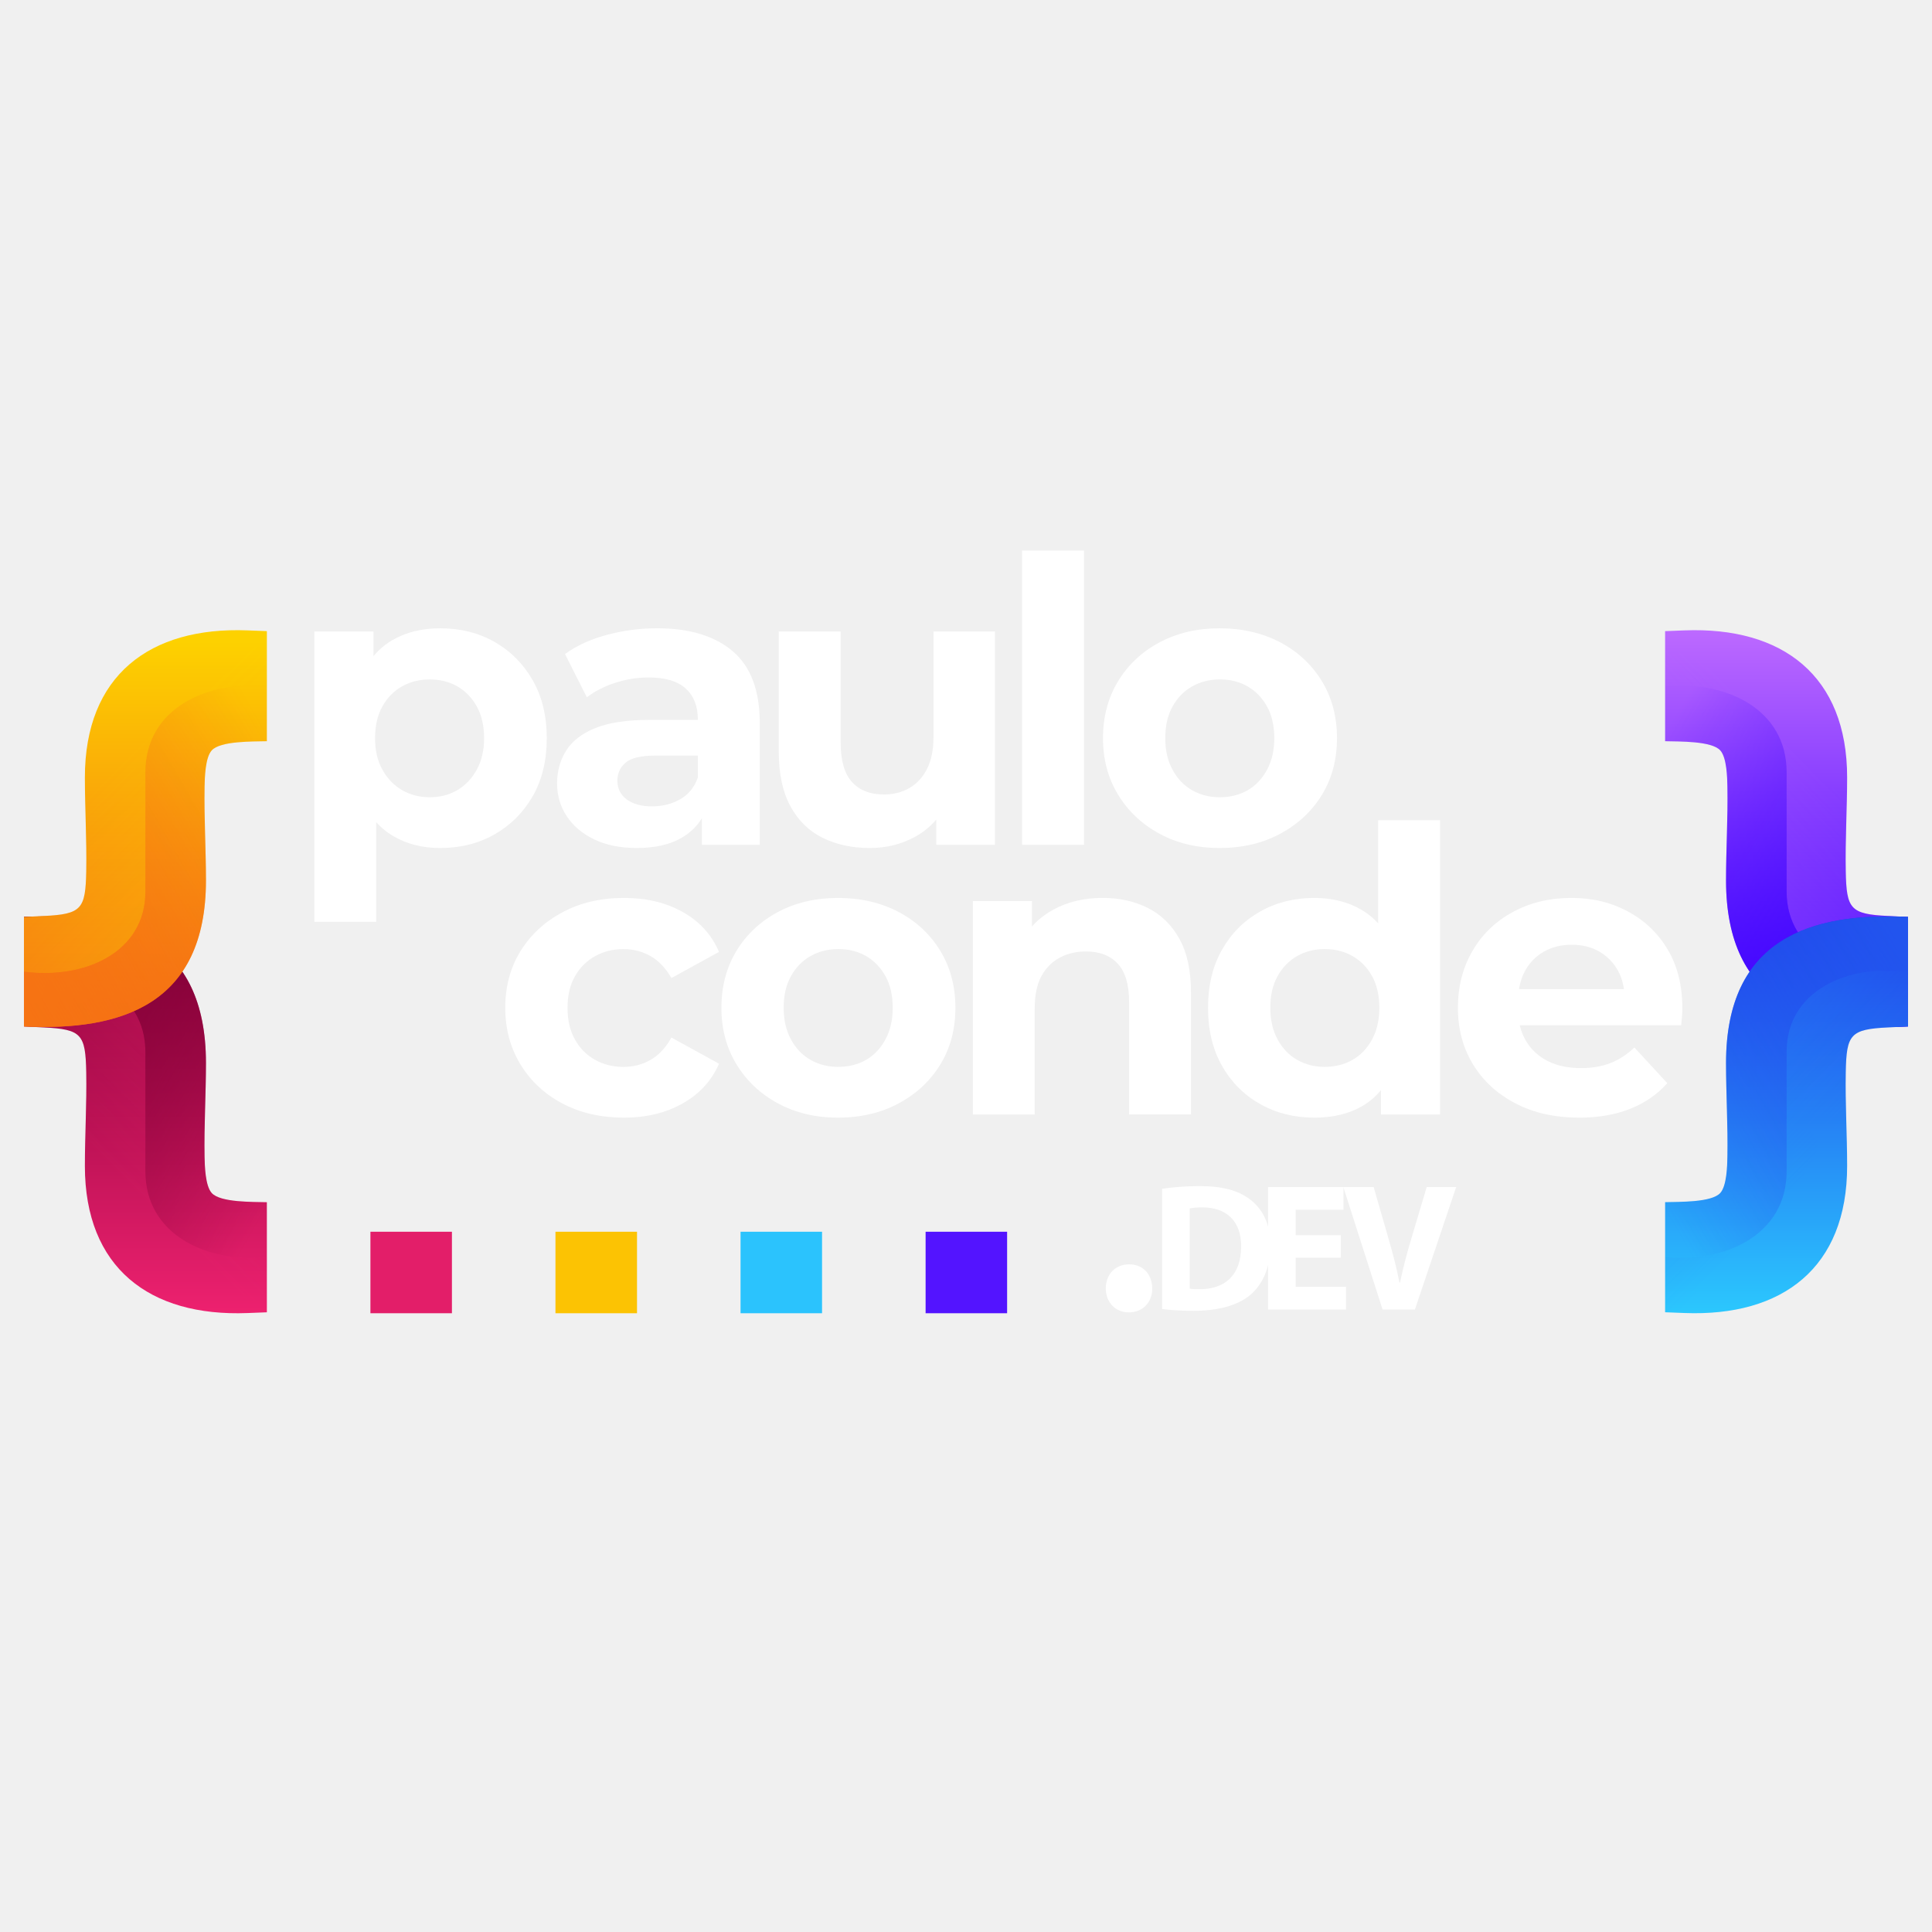
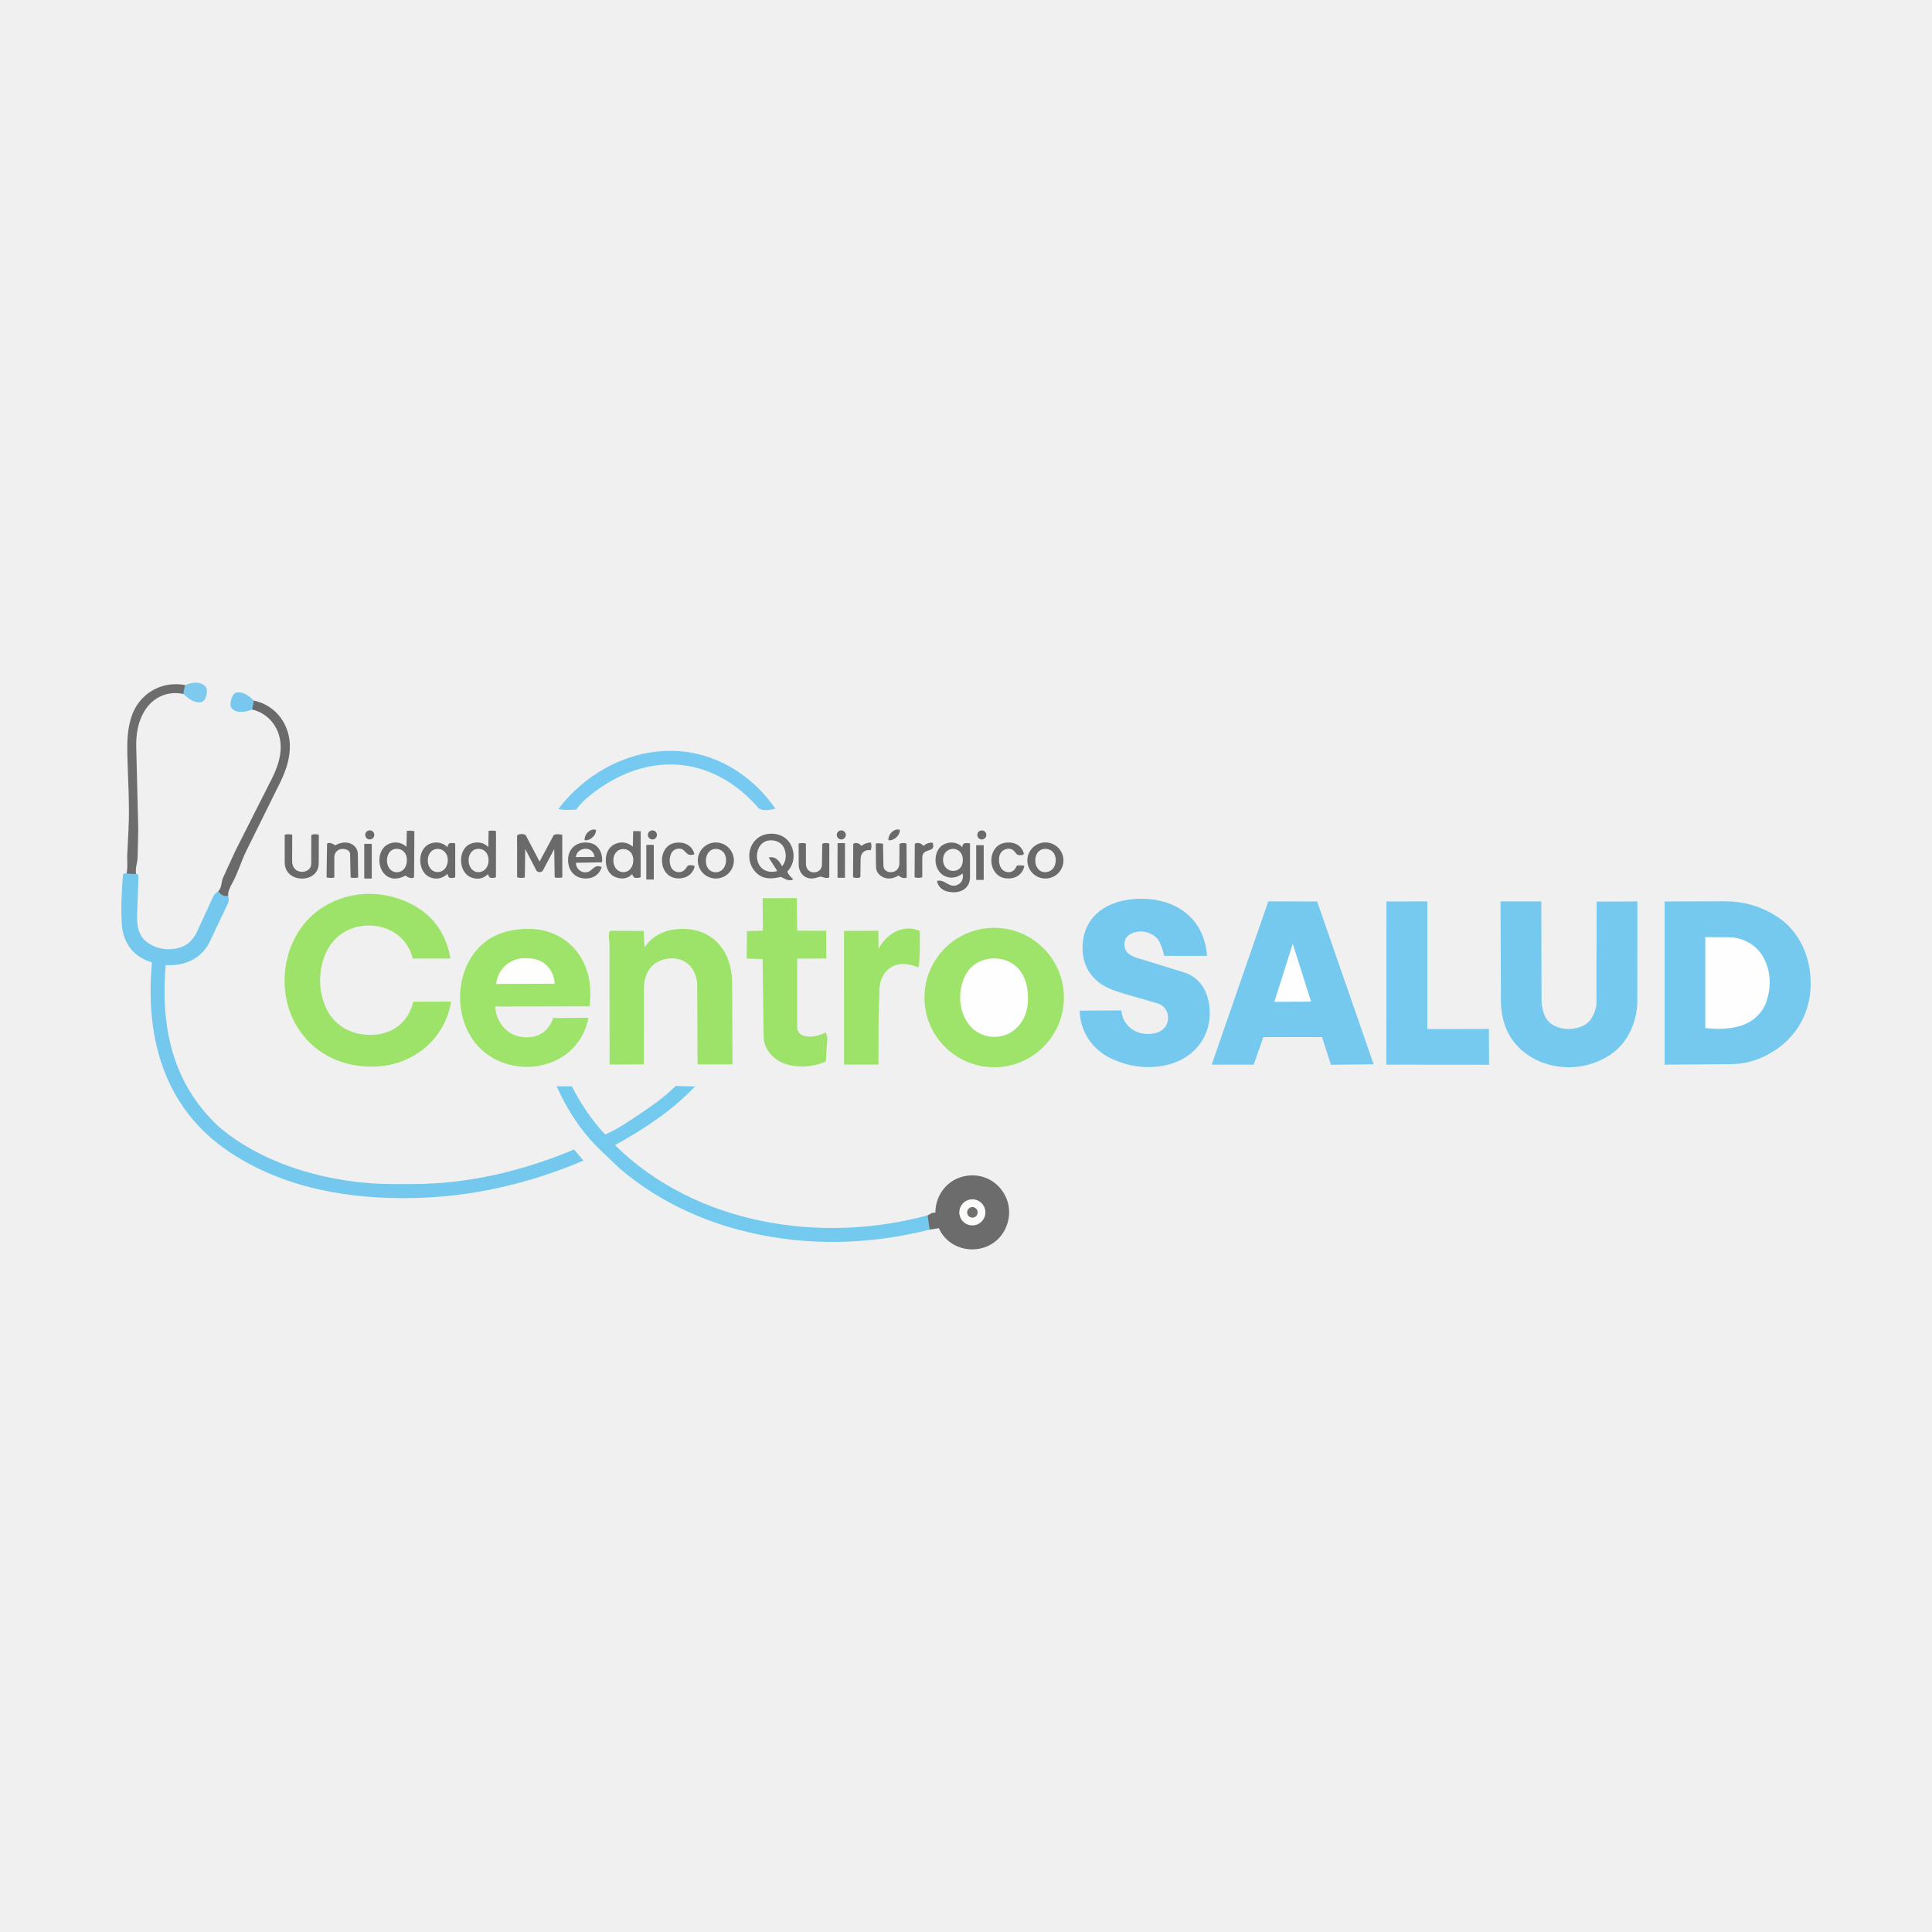
- <svg xmlns="http://www.w3.org/2000/svg" xmlns:xlink="http://www.w3.org/1999/xlink" id="Layer_1" data-name="Layer 1" viewBox="0 0 1080 1080">
+ <svg xmlns="http://www.w3.org/2000/svg" id="Layer_1" data-name="Layer 1" viewBox="0 0 1080 1080">
  <defs>
    <style>
      .cls-1 {
-         mask: url(#mask);
+         fill: #9ee36a;
      }

      .cls-2 {
-         fill: #f67313;
+         fill: #74c8ee;
      }

-       .cls-2, .cls-3, .cls-4, .cls-5, .cls-6, .cls-7, .cls-8, .cls-9 {
-         fill-rule: evenodd;
+       .cls-3 {
+         fill: #fefefd;
+       }
+ 
+       .cls-4 {
+         fill: #fdfefd;
+       }
+ 
+       .cls-5 {
+         fill: #fbfbfa;
+       }
+ 
+       .cls-6 {
+         fill: #76c9ef;
+       }
+ 
+       .cls-7 {
+         fill: #77c7ef;
+       }
+ 
+       .cls-8 {
+         fill: #74c9ef;
+       }
+ 
+       .cls-9 {
+         fill: #6d6c6d;
      }

      .cls-10 {
-         fill: #2bc3fd;
+         fill: #fefefe;
      }

      .cls-11 {
-         fill: url(#linear-gradient-8);
+         fill: #76c9ee;
      }

      .cls-12 {
-         fill: url(#linear-gradient-7);
+         fill: #9de36a;
      }

      .cls-13 {
-         fill: url(#linear-gradient-5);
+         fill: #6a6a6b;
      }

      .cls-14 {
-         fill: url(#linear-gradient-6);
+         fill: #6c6d6c;
      }

      .cls-15 {
-         fill: url(#linear-gradient-9);
+         fill: #7dcaee;
      }

      .cls-16 {
-         fill: url(#linear-gradient-4);
+         fill: #76c9f0;
      }

      .cls-17 {
-         fill: url(#linear-gradient-3);
-       }
- 
-       .cls-18 {
-         fill: url(#linear-gradient-2);
-       }
- 
-       .cls-19 {
-         fill: url(#linear-gradient);
-       }
- 
-       .cls-20 {
-         mask: url(#mask-2);
-       }
- 
-       .cls-21 {
-         mask: url(#mask-3);
-       }
- 
-       .cls-22 {
-         mask: url(#mask-4);
-       }
- 
-       .cls-23 {
-         mask: url(#mask-5);
-       }
- 
-       .cls-24 {
-         mask: url(#mask-7);
-       }
- 
-       .cls-25 {
-         mask: url(#mask-6);
-       }
- 
-       .cls-26 {
-         mask: url(#mask-1);
-       }
- 
-       .cls-3 {
-         fill: #830037;
-       }
- 
-       .cls-4 {
-         fill: #2684f5;
-       }
- 
-       .cls-27 {
-         clip-path: url(#clippath-1);
-       }
- 
-       .cls-28 {
-         clip-path: url(#clippath-3);
-       }
- 
-       .cls-29 {
-         clip-path: url(#clippath-2);
-       }
- 
-       .cls-30 {
-         fill: #fcc303;
-       }
- 
-       .cls-31 {
-         fill: #fff;
-       }
- 
-       .cls-32 {
-         clip-rule: evenodd;
-         fill: none;
-       }
- 
-       .cls-33 {
-         fill: url(#linear-gradient-10);
-       }
- 
-       .cls-34 {
-         fill: url(#linear-gradient-11);
-       }
- 
-       .cls-35 {
-         fill: url(#linear-gradient-12);
-       }
- 
-       .cls-5 {
-         fill: #eb206e;
-       }
- 
-       .cls-36 {
-         fill: #e31e69;
-       }
- 
-       .cls-6 {
-         fill: #25e;
-       }
- 
-       .cls-7 {
-         fill: #4004ff;
-       }
- 
-       .cls-8 {
-         fill: #b866ff;
-       }
- 
-       .cls-37 {
-         fill: #5314ff;
-       }
- 
-       .cls-38 {
-         clip-path: url(#clippath);
-       }
- 
-       .cls-9 {
-         fill: #fdd000;
+         fill: #6e6f6e;
      }
    </style>
-     <clipPath id="clippath">
-       <path class="cls-32" d="M13.39,512.58v61.22l11.08.54c21.22,1.01,23.33,3.87,23.74,25.06.31,17.34-.76,34.99-.76,52.42,0,56.82,36.12,84.32,90.96,82.18l10.77-.42v-61.54c-7.82-.23-26.04.25-30.86-5.17-3.61-4.06-3.85-15.16-3.97-20.22-.31-17.33.78-34.99.78-52.42,0-69.46-47.42-84.28-101.74-81.65" />
-     </clipPath>
-     <linearGradient id="linear-gradient" x1="-1259.2" y1="586.36" x2="-1259.2" y2="366.56" gradientTransform="translate(-1177.91 1100.66) rotate(-180)" gradientUnits="userSpaceOnUse">
-       <stop offset="0" stop-color="#820036" />
-       <stop offset="1" stop-color="#ed216f" />
-     </linearGradient>
-     <linearGradient id="linear-gradient-2" x1="-1517.02" y1="1001.93" x2="-1337.27" y2="822.18" gradientTransform="translate(-1273.92 1478.39) rotate(-180)" gradientUnits="userSpaceOnUse">
-       <stop offset="0" stop-color="#fff" />
-       <stop offset="1" stop-color="#000" />
-     </linearGradient>
-     <mask id="mask" x="13.39" y="542.42" width="135.79" height="191.69" maskUnits="userSpaceOnUse">
-       <rect class="cls-18" x="13.39" y="542.42" width="135.79" height="191.69" />
-     </mask>
-     <linearGradient id="linear-gradient-3" x1="-1264.51" y1="920.9" x2="-1435.99" y2="821.96" gradientTransform="translate(-1273.92 1476.31) rotate(-180)" xlink:href="#linear-gradient-2" />
-     <mask id="mask-1" x="13.39" y="512.29" width="135.79" height="190.9" maskUnits="userSpaceOnUse">
-       <rect class="cls-17" x="13.39" y="512.29" width="135.79" height="190.9" />
-     </mask>
-     <clipPath id="clippath-1">
-       <path class="cls-32" d="M13.39,573.8v-61.22l11.08-.54c21.22-1.01,23.33-3.88,23.74-25.05.31-17.34-.76-35-.76-52.42,0-56.83,36.12-84.33,90.96-82.18l10.77.42v61.53c-7.82.23-26.04-.25-30.86,5.17-3.61,4.05-3.85,15.16-3.97,20.2-.31,17.34.78,35,.78,52.42,0,69.47-47.42,84.29-101.74,81.65" />
-     </clipPath>
-     <linearGradient id="linear-gradient-4" x1="-1259.2" y1="526.59" x2="-1259.2" y2="742.19" gradientTransform="translate(-1177.91 1100.66) rotate(-180)" gradientUnits="userSpaceOnUse">
-       <stop offset="0" stop-color="#f56b15" />
-       <stop offset="1" stop-color="#fdd100" />
-     </linearGradient>
-     <linearGradient id="linear-gradient-5" x1="-1517.05" y1="855.46" x2="-1337.3" y2="1035.06" gradientTransform="translate(-1273.92 1465.28) rotate(-180)" xlink:href="#linear-gradient-2" />
-     <mask id="mask-2" x="13.39" y="352.27" width="135.79" height="191.68" maskUnits="userSpaceOnUse">
-       <rect class="cls-13" x="13.39" y="352.27" width="135.79" height="191.68" />
-     </mask>
-     <linearGradient id="linear-gradient-6" x1="-1264.5" y1="936.44" x2="-1435.99" y2="1035.39" gradientTransform="translate(-1273.92 1467.41) rotate(-180)" xlink:href="#linear-gradient-2" />
-     <mask id="mask-3" x="13.39" y="383.18" width="135.79" height="190.91" maskUnits="userSpaceOnUse">
-       <rect class="cls-14" x="13.39" y="383.18" width="135.79" height="190.91" />
-     </mask>
-     <clipPath id="clippath-2">
-       <path class="cls-32" d="M1066.61,573.8v-61.22l-11.09-.54c-21.23-1.02-23.34-3.88-23.73-25.06-.33-17.34.77-35,.77-52.41,0-56.83-36.12-84.33-90.97-82.18l-10.78.42v61.53c7.81.23,26.05-.25,30.87,5.17,3.61,4.05,3.86,15.16,3.95,20.2.33,17.34-.77,35-.77,52.42,0,69.47,47.43,84.29,101.74,81.65" />
-     </clipPath>
-     <linearGradient id="linear-gradient-7" x1="-2176.62" y1="526.45" x2="-2176.62" y2="747.71" gradientTransform="translate(-1177.91 1100.66) rotate(-180)" gradientUnits="userSpaceOnUse">
-       <stop offset="0" stop-color="#3a00ff" />
-       <stop offset="1" stop-color="#bc69ff" />
-     </linearGradient>
-     <linearGradient id="linear-gradient-8" x1="-2038.68" y1="855.45" x2="-2218.44" y2="1035.07" gradientTransform="translate(-1201.82 1465.28) rotate(-180)" xlink:href="#linear-gradient-2" />
-     <mask id="mask-4" x="930.81" y="352.26" width="135.79" height="191.69" maskUnits="userSpaceOnUse">
-       <rect class="cls-11" x="930.81" y="352.26" width="135.79" height="191.68" />
-     </mask>
-     <linearGradient id="linear-gradient-9" x1="-2291.23" y1="936.45" x2="-2119.74" y2="1035.4" gradientTransform="translate(-1201.82 1467.41) rotate(-180)" xlink:href="#linear-gradient-2" />
-     <mask id="mask-5" x="930.81" y="383.17" width="135.79" height="190.91" maskUnits="userSpaceOnUse">
-       <rect class="cls-15" x="930.81" y="383.18" width="135.79" height="190.91" />
-     </mask>
-     <clipPath id="clippath-3">
-       <path class="cls-32" d="M1066.61,512.58v61.22l-11.09.53c-21.23,1.01-23.34,3.88-23.73,25.06-.33,17.34.77,35,.77,52.42,0,56.82-36.12,84.32-90.97,82.17l-10.78-.42v-61.55c7.81-.23,26.05.26,30.87-5.16,3.61-4.06,3.86-15.17,3.95-20.22.33-17.34-.77-34.99-.77-52.42,0-69.46,47.43-84.3,101.74-81.65" />
-     </clipPath>
-     <linearGradient id="linear-gradient-10" x1="-2176.62" y1="613.64" x2="-2176.62" y2="350.17" gradientTransform="translate(-1177.91 1100.66) rotate(-180)" gradientUnits="userSpaceOnUse">
-       <stop offset="0" stop-color="#1e27e8" />
-       <stop offset="1" stop-color="#2cd2ff" />
-     </linearGradient>
-     <linearGradient id="linear-gradient-11" x1="-2291.23" y1="920.91" x2="-2119.74" y2="821.96" gradientTransform="translate(-1201.82 1476.31) rotate(-180)" xlink:href="#linear-gradient-2" />
-     <mask id="mask-6" x="930.81" y="512.28" width="135.79" height="190.91" maskUnits="userSpaceOnUse">
-       <rect class="cls-34" x="930.81" y="512.28" width="135.79" height="190.91" />
-     </mask>
-     <linearGradient id="linear-gradient-12" x1="-2038.73" y1="1001.93" x2="-2218.48" y2="822.18" gradientTransform="translate(-1201.82 1478.39) rotate(-180)" xlink:href="#linear-gradient-2" />
-     <mask id="mask-7" x="930.81" y="542.42" width="135.79" height="191.69" maskUnits="userSpaceOnUse">
-       <rect class="cls-35" x="930.81" y="542.42" width="135.79" height="191.69" />
-     </mask>
  </defs>
-   <g>
-     <path class="cls-31" d="M175.73,515.28v-162.29h33.03v24.39l-.67,35.47,2.22,35.25v67.18h-34.59ZM246.01,474.04c-9.9,0-18.62-2.22-26.16-6.65-7.54-4.43-13.41-11.2-17.62-20.29s-6.32-20.58-6.32-34.47,2-25.57,5.99-34.59c3.99-9.01,9.79-15.74,17.4-20.17,7.61-4.43,16.52-6.65,26.72-6.65,11.38,0,21.54,2.55,30.48,7.65,8.94,5.1,16.04,12.23,21.28,21.39,5.24,9.17,7.87,19.95,7.87,32.37s-2.63,23.39-7.87,32.48c-5.25,9.09-12.34,16.18-21.28,21.28-8.94,5.1-19.1,7.65-30.48,7.65ZM240.25,445.66c5.76,0,10.9-1.33,15.41-3.99,4.51-2.66,8.13-6.46,10.86-11.42,2.73-4.95,4.1-10.83,4.1-17.62s-1.37-12.86-4.1-17.74c-2.74-4.88-6.36-8.61-10.86-11.2-4.51-2.58-9.64-3.88-15.41-3.88s-10.94,1.3-15.52,3.88c-4.58,2.59-8.24,6.32-10.97,11.2-2.74,4.88-4.1,10.79-4.1,17.74s1.36,12.67,4.1,17.62c2.73,4.95,6.39,8.76,10.97,11.42,4.58,2.66,9.75,3.99,15.52,3.99Z" />
-     <path class="cls-31" d="M355.97,474.04c-9.17,0-17.07-1.59-23.72-4.77-6.65-3.18-11.79-7.5-15.41-12.97-3.62-5.47-5.43-11.6-5.43-18.4s1.74-13.12,5.21-18.51c3.47-5.39,8.98-9.57,16.52-12.53,7.54-2.96,17.44-4.43,29.71-4.43h31.48v19.95h-27.93c-8.13,0-13.71,1.33-16.74,3.99-3.03,2.66-4.54,5.99-4.54,9.98,0,4.43,1.74,7.95,5.21,10.53,3.47,2.59,8.16,3.88,14.08,3.88s11.2-1.33,15.85-3.99c4.66-2.66,7.94-6.72,9.87-12.19l5.32,16.18c-2.52,7.39-7.09,13.12-13.75,17.18-6.65,4.07-15.22,6.1-25.72,6.1ZM392.33,472.27v-23.28l-2.22-5.1v-41.68c0-7.39-2.26-13.15-6.76-17.29-4.51-4.14-11.42-6.21-20.73-6.21-6.36,0-12.6,1-18.73,2.99-6.13,2-11.42,4.69-15.85,8.09l-12.19-24.17c6.5-4.73,14.33-8.31,23.5-10.75,9.16-2.44,18.47-3.66,27.93-3.66,18.18,0,32.29,4.29,42.35,12.86,10.05,8.57,15.08,21.95,15.08,40.13v68.06h-32.37Z" />
-     <path class="cls-31" d="M486.33,474.04c-10.05,0-18.92-1.92-26.6-5.76-7.69-3.84-13.67-9.75-17.96-17.74-4.29-7.98-6.43-18.03-6.43-30.15v-67.4h34.59v62.08c0,10.05,2.11,17.4,6.32,22.06,4.21,4.66,10.16,6.98,17.85,6.98,5.32,0,10.05-1.18,14.19-3.55,4.14-2.36,7.43-5.91,9.87-10.64,2.44-4.73,3.66-10.64,3.66-17.74v-59.19h34.36v119.28h-32.81v-33.03l5.99,9.75c-4.14,8.28-10.05,14.52-17.74,18.73-7.69,4.21-16.11,6.32-25.27,6.32Z" />
-     <path class="cls-31" d="M571.35,472.27v-164.5h34.59v164.5h-34.59Z" />
-     <path class="cls-31" d="M681.76,474.04c-12.56,0-23.76-2.66-33.59-7.98-9.83-5.32-17.55-12.6-23.17-21.84-5.62-9.24-8.42-19.77-8.42-31.59s2.81-22.58,8.42-31.81c5.62-9.23,13.34-16.48,23.17-21.73,9.83-5.24,21.02-7.87,33.59-7.87s24.02,2.63,33.92,7.87c9.9,5.25,17.66,12.49,23.28,21.73,5.62,9.24,8.42,19.84,8.42,31.81s-2.81,22.54-8.42,31.7c-5.62,9.17-13.38,16.41-23.28,21.73-9.9,5.32-21.21,7.98-33.92,7.98ZM681.76,445.66c5.91,0,11.12-1.29,15.63-3.88,4.51-2.58,8.13-6.39,10.86-11.42,2.73-5.02,4.1-10.94,4.1-17.74s-1.37-12.86-4.1-17.74c-2.74-4.88-6.36-8.61-10.86-11.2-4.51-2.58-9.64-3.88-15.41-3.88s-10.94,1.3-15.52,3.88c-4.58,2.59-8.24,6.32-10.97,11.2-2.74,4.88-4.1,10.79-4.1,17.74s1.36,12.71,4.1,17.74c2.73,5.03,6.39,8.83,10.97,11.42,4.58,2.59,9.68,3.88,15.3,3.88Z" />
-   </g>
-   <g>
-     <path class="cls-31" d="M348.73,624.77c-12.86,0-24.28-2.62-34.25-7.87-9.98-5.24-17.81-12.53-23.5-21.84-5.69-9.31-8.54-19.88-8.54-31.7s2.84-22.54,8.54-31.7c5.69-9.16,13.52-16.41,23.5-21.73s21.39-7.98,34.25-7.98,23.54,2.63,32.92,7.87c9.38,5.25,16.15,12.68,20.29,22.28l-26.6,14.63c-3.25-5.62-7.17-9.72-11.75-12.3-4.58-2.58-9.61-3.88-15.08-3.88-5.76,0-11.01,1.3-15.74,3.88-4.73,2.59-8.5,6.32-11.31,11.2-2.81,4.88-4.21,10.79-4.21,17.74s1.4,12.9,4.21,17.85c2.81,4.95,6.58,8.72,11.31,11.31,4.73,2.59,9.98,3.88,15.74,3.88,5.47,0,10.49-1.29,15.08-3.88,4.58-2.58,8.5-6.76,11.75-12.53l26.6,14.63c-4.14,9.46-10.9,16.85-20.29,22.17-9.39,5.32-20.36,7.98-32.92,7.98Z" />
-     <path class="cls-31" d="M468.45,624.77c-12.56,0-23.76-2.66-33.59-7.98-9.83-5.32-17.55-12.6-23.17-21.84-5.62-9.24-8.42-19.77-8.42-31.59s2.81-22.58,8.42-31.81c5.62-9.23,13.34-16.48,23.17-21.73,9.83-5.24,21.02-7.87,33.59-7.87s24.02,2.63,33.92,7.87c9.9,5.25,17.66,12.49,23.28,21.73,5.62,9.24,8.42,19.84,8.42,31.81s-2.81,22.54-8.42,31.7c-5.62,9.17-13.38,16.41-23.28,21.73-9.9,5.32-21.21,7.98-33.92,7.98ZM468.45,596.39c5.91,0,11.12-1.29,15.63-3.88,4.51-2.58,8.13-6.39,10.86-11.42,2.73-5.02,4.1-10.94,4.1-17.74s-1.37-12.86-4.1-17.74c-2.74-4.88-6.36-8.61-10.86-11.2-4.51-2.58-9.64-3.88-15.41-3.88s-10.94,1.3-15.52,3.88c-4.58,2.59-8.24,6.32-10.97,11.2-2.74,4.88-4.1,10.79-4.1,17.74s1.36,12.71,4.1,17.74c2.73,5.03,6.39,8.83,10.97,11.42,4.58,2.59,9.68,3.88,15.3,3.88Z" />
-     <path class="cls-31" d="M543.83,623v-119.28h33.03v33.03l-6.21-9.98c4.29-7.98,10.42-14.11,18.4-18.4,7.98-4.29,17.07-6.43,27.27-6.43,9.46,0,17.92,1.88,25.38,5.65,7.46,3.77,13.34,9.53,17.63,17.29,4.29,7.76,6.43,17.7,6.43,29.82v68.28h-34.59v-62.96c0-9.61-2.11-16.7-6.32-21.28-4.21-4.58-10.16-6.87-17.85-6.87-5.47,0-10.39,1.19-14.74,3.55-4.36,2.37-7.76,5.84-10.2,10.42-2.44,4.58-3.66,10.64-3.66,18.18v58.97h-34.59Z" />
-     <path class="cls-31" d="M734.71,624.77c-11.23,0-21.36-2.55-30.37-7.65-9.02-5.1-16.11-12.23-21.28-21.39-5.18-9.16-7.76-19.95-7.76-32.37s2.58-23.2,7.76-32.37c5.17-9.16,12.27-16.29,21.28-21.39,9.01-5.1,19.14-7.65,30.37-7.65,10.05,0,18.84,2.22,26.38,6.65,7.54,4.43,13.38,11.16,17.51,20.17,4.14,9.02,6.21,20.55,6.21,34.59s-2,25.42-5.99,34.59c-3.99,9.17-9.72,15.93-17.18,20.29-7.46,4.36-16.44,6.54-26.94,6.54ZM740.48,596.39c5.76,0,10.94-1.29,15.52-3.88,4.58-2.58,8.24-6.39,10.97-11.42,2.73-5.02,4.1-10.94,4.1-17.74s-1.37-12.86-4.1-17.74c-2.74-4.88-6.39-8.61-10.97-11.2-4.58-2.58-9.75-3.88-15.52-3.88s-10.72,1.3-15.3,3.88c-4.58,2.59-8.24,6.32-10.97,11.2-2.74,4.88-4.1,10.79-4.1,17.74s1.36,12.71,4.1,17.74c2.73,5.03,6.39,8.83,10.97,11.42,4.58,2.59,9.68,3.88,15.3,3.88ZM771.96,623v-24.39l.67-35.47-2.22-35.25v-69.39h34.59v164.5h-33.03Z" />
-     <path class="cls-31" d="M882.81,624.77c-13.6,0-25.5-2.66-35.69-7.98s-18.11-12.6-23.72-21.84c-5.62-9.24-8.42-19.77-8.42-31.59s2.7-22.39,8.09-31.7c5.39-9.31,12.93-16.59,22.61-21.84,9.68-5.24,20.58-7.87,32.7-7.87s22.21,2.52,31.59,7.54c9.38,5.03,16.81,12.12,22.28,21.28,5.47,9.17,8.2,20.17,8.2,33.03,0,1.33-.08,2.85-.22,4.54-.15,1.7-.3,3.29-.44,4.77h-96.88v-20.17h78.7l-13.52,5.99c.15-6.21-1.04-11.6-3.55-16.18-2.52-4.58-5.99-8.17-10.42-10.75-4.43-2.58-9.61-3.88-15.52-3.88s-11.12,1.3-15.63,3.88c-4.51,2.59-8.02,6.21-10.53,10.86-2.51,4.66-3.77,10.16-3.77,16.52v5.32c0,6.65,1.48,12.42,4.43,17.29,2.96,4.88,7.02,8.61,12.19,11.2,5.17,2.59,11.38,3.88,18.62,3.88,6.21,0,11.71-.96,16.52-2.88,4.8-1.92,9.2-4.8,13.19-8.65l18.4,19.95c-5.47,6.21-12.34,10.97-20.62,14.3-8.28,3.33-17.81,4.99-28.6,4.99Z" />
-   </g>
-   <g class="cls-38">
-     <rect class="cls-19" x="13.39" y="509.94" width="135.79" height="226.19" />
-   </g>
-   <g class="cls-1">
-     <path class="cls-5" d="M13.39,543.19c33.49-4.46,67.88,10.51,67.88,44.77v66.73c0,35.56,34.3,51.29,67.91,48.1v30.77l-10.77.42c-54.85,2.15-90.96-25.35-90.96-82.18,0-17.43,1.08-35.07.76-52.42-.41-21.19-2.52-24.05-23.74-25.06l-11.08-.54v-30.61Z" />
-   </g>
-   <g class="cls-26">
-     <path class="cls-3" d="M13.39,512.58v30.61c33.49-4.46,67.88,10.51,67.88,44.77v66.73c0,35.56,34.3,51.29,67.91,48.1v-30.77c-7.82-.23-26.04.25-30.86-5.17-3.61-4.06-3.85-15.16-3.97-20.22-.31-17.33.78-34.99.78-52.42,0-69.46-47.42-84.28-101.74-81.65" />
-   </g>
-   <g class="cls-27">
-     <rect class="cls-16" x="13.39" y="350.23" width="135.79" height="226.2" />
-   </g>
-   <g class="cls-20">
-     <path class="cls-9" d="M13.39,543.18c33.49,4.46,67.88-10.51,67.88-44.77v-66.73c0-35.55,34.3-51.28,67.91-48.09v-30.77l-10.77-.42c-54.85-2.15-90.96,25.35-90.96,82.18,0,17.43,1.08,35.08.76,52.42-.41,21.17-2.52,24.04-23.74,25.05l-11.08.54v30.6Z" />
-   </g>
-   <g class="cls-21">
-     <path class="cls-2" d="M13.39,573.8v-30.62c33.49,4.46,67.88-10.51,67.88-44.77v-66.73c0-35.55,34.3-51.28,67.91-48.09v30.76c-7.82.23-26.04-.25-30.86,5.17-3.61,4.05-3.85,15.16-3.97,20.2-.31,17.34.78,35,.78,52.42,0,69.47-47.42,84.29-101.74,81.65" />
-   </g>
-   <g class="cls-29">
-     <rect class="cls-12" x="930.81" y="350.23" width="135.79" height="226.2" />
-   </g>
-   <g class="cls-22">
-     <path class="cls-8" d="M1066.61,543.18c-33.49,4.46-67.87-10.51-67.87-44.77v-66.73c0-35.55-34.31-51.29-67.92-48.1v-30.76l10.78-.42c54.85-2.15,90.97,25.35,90.97,82.18,0,17.41-1.1,35.07-.77,52.41.4,21.18,2.5,24.04,23.73,25.06l11.09.54v30.6Z" />
-   </g>
-   <g class="cls-23">
-     <path class="cls-7" d="M1066.61,573.8v-30.62c-33.49,4.46-67.87-10.51-67.87-44.77v-66.73c0-35.55-34.31-51.29-67.92-48.1v30.77c7.81.23,26.05-.25,30.87,5.17,3.61,4.05,3.86,15.16,3.95,20.2.33,17.34-.77,35-.77,52.42,0,69.47,47.43,84.29,101.74,81.65" />
-   </g>
-   <g class="cls-28">
-     <rect class="cls-33" x="930.81" y="509.93" width="135.79" height="226.21" />
-   </g>
-   <g class="cls-25">
-     <path class="cls-6" d="M1066.61,512.58v30.6c-33.49-4.45-67.87,10.52-67.87,44.78v66.73c0,35.56-34.31,51.28-67.92,48.1v-30.77c7.81-.23,26.05.26,30.87-5.16,3.61-4.06,3.86-15.17,3.95-20.22.33-17.34-.77-34.99-.77-52.42,0-69.46,47.43-84.3,101.74-81.65" />
-   </g>
-   <g class="cls-24">
-     <path class="cls-4" d="M1066.61,543.18c-33.49-4.45-67.87,10.52-67.87,44.78v66.73c0,35.56-34.31,51.28-67.92,48.1v30.77l10.78.42c54.85,2.15,90.97-25.35,90.97-82.17,0-17.43-1.1-35.08-.77-52.42.4-21.18,2.5-24.05,23.73-25.06l11.09-.53v-30.62Z" />
-   </g>
-   <g>
-     <rect class="cls-37" x="517.42" y="688.55" width="45.56" height="45.56" />
-     <rect class="cls-10" x="413.97" y="688.55" width="45.56" height="45.56" />
-     <rect class="cls-30" x="310.51" y="688.55" width="45.58" height="45.56" />
-     <rect class="cls-36" x="207.07" y="688.55" width="45.56" height="45.56" />
-   </g>
-   <g>
-     <path class="cls-31" d="M618.15,720.27c0-7.98,5.37-13.5,13.06-13.5s12.77,5.37,12.92,13.5c0,7.69-5.23,13.35-13.21,13.35-7.4,0-12.77-5.66-12.77-13.35Z" />
-     <path class="cls-31" d="M649.61,664.56c5.69-.91,13.11-1.52,20.83-1.52,13.11,0,21.64,2.44,28.15,7.32,7.11,5.28,11.58,13.72,11.58,25.81,0,13.11-4.78,22.15-11.28,27.74-7.21,6-18.29,8.84-31.7,8.84-8.03,0-13.82-.51-17.58-1.02v-67.16ZM665.05,720.34c1.32.31,3.56.31,5.39.31,14.12.1,23.37-7.62,23.37-23.98,0-14.23-8.33-21.74-21.74-21.74-3.35,0-5.69.31-7.01.61v44.81Z" />
-     <path class="cls-31" d="M749.49,703.07h-25.2v16.26h28.15v12.7h-43.59v-68.48h42.17v12.7h-26.72v14.23h25.2v12.6Z" />
-     <path class="cls-31" d="M772.86,732.02l-21.95-68.48h16.97l8.33,28.96c2.34,8.23,4.47,15.95,6.1,24.49h.3c1.73-8.23,3.86-16.36,6.2-24.18l8.74-29.26h16.46l-23.06,68.48h-18.09Z" />
-   </g>
+   <path class="cls-16" d="M424.19,451.9c-26.36-30.53-63.37-32.19-94.35-7.28-3.12,2.51-5.52,4.78-7.76,7.96-3.4,0-6.23.55-9.91-.37,18.86-24.93,51.34-38.67,81.41-29.77,16.48,4.87,30.14,15.61,39.86,29.6-3.23.83-6.94,1.38-9.26-.13Z" />
+   <path class="cls-13" d="M503.01,463.97c.12,3.3-3.71,6.24-6.38,5.7-.19-3.95,3.92-6.9,6.38-5.7Z" />
+   <path class="cls-13" d="M333.18,463.97c.12,3.3-3.71,6.24-6.38,5.7-.19-3.95,3.92-6.9,6.38-5.7Z" />
+   <path class="cls-13" d="M310.06,490.48l-.24-15.86-6.23,11.8c-.46.86-1.14,1.1-1.85,1.1-.66,0-1.52-.17-1.94-.98l-6.2-11.94-.22,15.91c-1.26.29-2.54.45-4.31-.11l-.02-23.27c.69-1.13,3.99-1.18,4.85-.23l7.72,14.73,7.89-14.77c.95-.72,3.29-.57,4.79-.21l.04,23.83c-1.71.36-2.98.27-4.3,0Z" />
+   <path class="cls-13" d="M174,466.76c1.52-.62,2.85-.49,4.22-.15l-.05,16.06c-.02,5.47-4.46,8.57-9.61,8.44-5.29-.14-9.41-3.48-9.41-9.06v-15.48c1.65-.34,2.84-.27,4.22.04l-.06,14.77c-.01,3.33,1.88,5.62,4.83,5.94s5.83-1.31,5.84-4.63l.03-15.92Z" />
+   <path class="cls-13" d="M186.88,479.26v11.3c-1.57.3-2.69.31-4.33-.1l.28-18.81c1.02-1.18,3.72.2,4.5.92,2.27-1.28,5.05-2.04,7.74-1.32,2.47.66,4.92,2.82,4.96,6.04l.18,13.21c-1.44.36-2.69.38-4.2.01l-.31-13.13c-.06-2.33-3.03-3-4.78-2.79-2.32.28-4.04,2.07-4.04,4.67Z" />
+   <path class="cls-13" d="M502.81,471.77c.88-.64,2.67-.64,3.93-.25l.1,19.09c-2.16.75-3.54-.39-4.55-1.18-2.22,1.3-4.91,2.19-7.66,1.32-2.34-.74-4.88-2.8-4.92-5.99l-.16-13.23c1.47-.2,2.62-.15,4.06.14l.25,12.43c.05,2.67,2.77,3.76,4.97,3.4s3.91-2.09,3.93-4.77l.05-10.97Z" />
+   <path class="cls-13" d="M459.63,471.74c.87-.63,2.73-.59,3.96-.18l-.02,18.9c-1.83,1-3.93-.51-5.07-.42-2.88.88-5.26,1.67-8.04.31-2.21-1.08-3.97-3.77-3.98-6.86l-.04-11.96c1.43-.35,2.64-.35,4.06,0l.03,11.25c0,2.84,1.55,4.64,4.03,4.86,2.6.23,4.88-1.41,4.92-4.44l.16-11.46Z" />
+   <path class="cls-13" d="M558.5,481.76c.23,3.07,1.93,5.23,4.35,5.71s4.63-.86,5.48-3.56c1.52-.24,2.84-.27,4.3.1-1.14,5.42-5.57,7.52-10.41,6.98-4.68-.52-7.9-4.6-8.04-9.74-.13-4.78,2.57-9.02,6.9-9.99,4.78-1.07,9.93.59,11.29,6.03-.06.78-2.12.9-3.21.65-.96-.22-1.45-1.34-2.43-2.37-1.68-1.74-4.45-1.19-5.86-.24-2.01,1.35-2.58,3.53-2.37,6.42Z" />
+   <path class="cls-13" d="M374.8,483.9c.76,2.53,2.7,3.62,4.71,3.63,2.19,0,3.49-1.23,4.72-3.35.53-.84,3.2-.62,4.11,0-1.08,5.11-5.68,7.26-10.02,6.81-5-.52-8.06-4.43-8.26-9.67-.18-4.89,2.51-9.23,7.09-10.12s9.76.89,11.04,6.34c-5.28,1.78-4.54-3.3-8.68-3.16-1.85.06-3.54.91-4.41,2.99-.81,1.94-.99,4.2-.3,6.52Z" />
+   <path class="cls-13" d="M480.96,490.26c-.92.76-2.96.64-4.11.12l.12-18.62c1.19-1.07,3.78-.36,4.46,1.11,1.87-1.28,3.43-1.91,5.49-1.86.29,1.59.33,2.84-.13,4.24-3.4-.48-5.64,1.54-5.69,4.75l-.14,10.25Z" />
+   <path class="cls-13" d="M515.55,490.37c-1.29.46-2.65.51-4.29.05l.12-18.74c1.51-.98,3.9-.26,4.72,1.17,1.77-1.32,3.57-2.08,5.29-1.66,1.97,6.03-5.8,2.38-5.82,8.1l-.02,11.09Z" />
+   <rect class="cls-13" x="546.72" y="471.29" width="4.2" height="19.41" transform="translate(-1.02 1.17)" />
+   <rect class="cls-13" x="460.57" y="478.92" width="19.39" height="4.15" transform="translate(-11.3 950.68) rotate(-89.93)" />
+   <rect class="cls-13" x="204.57" y="471.32" width="4.2" height="19.38" transform="translate(-.95 .41)" />
+   <rect class="cls-13" x="362.54" y="471.32" width="4.19" height="19.38" transform="translate(-1.26 .96)" />
+   <circle class="cls-13" cx="548.84" cy="466.73" r="2.53" />
+   <circle class="cls-13" cx="470.29" cy="466.73" r="2.53" />
+   <circle class="cls-13" cx="364.7" cy="466.72" r="2.53" />
+   <circle class="cls-13" cx="206.7" cy="466.71" r="2.54" />
+   <path class="cls-13" d="M443.4,491.55c-2.37,1.48-5.02-.57-6.9-1.35-3.97.93-8.64,1.54-12.3-1.1-3.37-2.43-5.55-6.46-5.34-11.28.24-5.67,4.02-10.14,8.89-11.35,5.67-1.4,11.38.66,14,5.18,2.93,5.06,2.42,11.38-1.63,15.55.5,1.65,1.54,2.59,3.28,4.34ZM437.22,484.23c2.25-2.6,2.56-6.57,1.22-9.84-1.53-3.71-5.47-5.26-9.29-4.46-3.39.71-5.77,3.97-6,7.98-.18,3.04.94,5.85,2.75,7.44,2.43,2.13,5.35,2.36,8.62,1.58l-4.82-7.59c3.87-.73,5.59,1.53,7.52,4.9Z" />
+   <path class="cls-13" d="M532.9,498.78c-4.36-.07-8.13-1.71-9.11-6.27,4.39-1.59,7.23,5.21,12.52,1.5,1.47-1.03,2.38-3.22,1.79-5.75-3.04,2.47-6.85,3.14-10.35,1.29-2.94-1.55-4.83-5.03-4.79-8.9s1.73-7.29,4.82-8.73c3.49-1.63,7.55-1.16,10.13,1.61.12-1.08.48-1.77.92-1.98.64-.31,1.96-.38,3.42-.06v18.86c.02,5.36-3.99,8.53-9.35,8.44ZM531.88,474.6c-3.15.56-4.97,3.28-4.7,6.63s2.72,5.7,5.75,5.62c3.36-.1,5.45-2.59,5.29-6.55s-3.15-6.27-6.34-5.7Z" />
+   <path class="cls-13" d="M272.79,488.59c-2.59,2.84-6.34,3.21-9.67,1.8-3.07-1.3-5.07-4.71-5.36-8.48s1.08-7.93,4.36-9.77,7.92-1.76,10.87,1.43l.14-9.1c1.52-.21,2.7-.22,4.13.08l-.02,25.75c-.69.58-2.23.55-3.01.39-.73-.16-1.23-1.08-1.45-2.1ZM267.18,474.5c-3.41.19-5.4,3.24-5.23,6.82s2.46,6.39,5.8,6.21c3.11-.16,5.28-2.77,5.36-6.52.08-4.06-2.56-6.7-5.93-6.51Z" />
+   <path class="cls-13" d="M353.4,488.61c-2.71,2.95-6.36,2.92-9.57,1.62-3.34-1.35-5.04-4.94-5.18-8.86s1.41-7.66,4.71-9.35,7.19-1.5,10.4,1.27l.2-8.71,4.18.05v25.7c-1.05.57-2.47.51-3.28.33-.59-.13-1.03-.8-1.46-2.05ZM348.44,474.63c-3.5.02-5.79,2.99-5.56,6.74.21,3.46,2.25,6.13,5.54,6.16,2.89.03,5.19-2.15,5.56-5.79.42-4.16-2.07-7.13-5.54-7.11Z" />
+   <path class="cls-13" d="M226.82,489.39c-2.91,1.57-6.45,2.51-9.61.9-3.13-1.6-4.98-4.98-5.12-8.93s1.47-7.68,4.69-9.35,7.24-1.52,10.43,1.31l.21-8.85c1.29-.15,2.39-.16,4.22.15l-.17,25.41c-.01,1.6-4.01.59-4.64-.64ZM221.86,474.49c-3.58-.06-5.71,3.07-5.54,6.89.15,3.43,2.27,6.2,5.52,6.21,2.97.02,5.21-2.19,5.58-5.87.43-4.21-2.03-7.18-5.56-7.24Z" />
+   <path class="cls-13" d="M254.47,490.37c-.82.59-2.97.55-3.43.14s-.76-1.27-.9-2.04c-2.92,2.91-6.87,3.34-10.19,1.75-3.08-1.48-4.88-5.04-5.02-8.83-.14-4.12,1.5-7.93,4.98-9.56s7.54-.99,10.24,1.73c.15-1.08.49-1.79.91-2.02.68-.37,1.94-.42,3.41-.08v18.92ZM244.45,474.54c-3.44.11-5.45,3.23-5.32,6.82.12,3.34,2.23,6.05,5.34,6.14s5.48-2.32,5.82-5.98c.37-4.06-2.34-7.09-5.83-6.98Z" />
+   <path class="cls-13" d="M325.44,487.33c5.84,1.81,5.71-5.06,10.91-2.63-1.59,5.22-6.25,7-10.91,6.22s-7.64-4.59-7.87-9.55c-.16-3.45.97-6.43,3.43-8.37s5.59-2.46,8.95-1.76c4.75,1,7.13,5.86,6.58,10.8l-14.58.26c-.03,2.31,1.55,4.41,3.5,5.01ZM326.69,474.5c-2.46.3-4.46,1.9-4.8,4.61l10.49-.05c-.52-3.57-3.12-4.87-5.69-4.56Z" />
+   <path class="cls-13" d="M594.47,481.01c0,5.57-4.52,10.09-10.09,10.09s-10.09-4.52-10.09-10.09,4.52-10.09,10.09-10.09,10.09,4.52,10.09,10.09ZM584.07,474.53c-3.41.11-5.48,3.11-5.34,6.8.13,3.3,2.06,6.11,5.21,6.23s5.81-2.05,6.18-5.81c.44-4.45-2.27-7.35-6.06-7.23Z" />
+   <path class="cls-13" d="M410.24,481.02c0,5.57-4.51,10.08-10.08,10.08s-10.08-4.51-10.08-10.08,4.51-10.08,10.08-10.08,10.08,4.51,10.08,10.08ZM403.62,475.68c-1.78-1.32-4.32-1.54-6.13-.42-1.99,1.24-2.91,3.58-2.9,6.08.01,3.53,2.07,6.2,5.43,6.27,2.74.06,5.18-1.93,5.73-5.45.42-2.65-.35-5.17-2.13-6.48Z" />
+   <path class="cls-12" d="M386.44,540.83c-4.13-5.51-11.65-6.2-17.47-3.78s-8.96,8.19-8.97,15.06l-.05,42.9-19.2.09-.03-66.95c0-2.8-1.04-5.36.22-7.84l18.87.1.5,9.17c4.89-7.43,13.02-10.41,21.7-10.32,17.37.18,27.17,13.46,27.25,29.74l.23,45.99-19.55.02-.2-44.38c-.01-3.26-1.19-7.01-3.3-9.81Z" />
+   <path class="cls-12" d="M461.57,577.2c1.48,2.76.78,5.08.62,7.58l-.55,8.63c-6.44,2.8-13.04,3.49-19.93,2.1-7.7-1.55-14.71-7.71-14.83-16.19l-.6-43.23-8.86-.26.14-15.33,8.89-.26-.13-18.16,19.14-.04.17,18.2,16.25.05.03,15.53-16.28.08v38.07c0,2.99,1.8,4.76,4.74,5.31,3.61.68,7.26-.31,11.2-2.09Z" />
+   <path class="cls-12" d="M491.14,566.94l-.09,28.18h-19.21s-.02-74.75-.02-74.75l19.17-.05.14,10.06c4.56-8.57,13.85-14.04,23.08-9.96-.11,6.83.31,13.51-.72,20.33-5.09-1.87-10.75-2.99-15.51.03-4.87,3.09-6.8,9.15-6.38,14.79l-.45,11.36Z" />
+   <circle class="cls-1" cx="555.75" cy="557.63" r="38.97" />
+   <path class="cls-10" d="M569.26,573.63c-7.68,8.69-21.7,7.78-28.23-1.72-5.41-7.87-5.65-18.41-1.28-26.9,3.8-7.37,12.28-10.47,20.16-8.81s12.96,7.78,14.28,16.1c1.16,7.32.49,15.2-4.93,21.33Z" />
+   <path class="cls-11" d="M674.7,556.41c5.62,17.77-4.12,35.2-23.56,39.18-11.27,2.31-22.43.22-32.43-5.12-9.2-5.43-14.86-14.67-15.18-25.52l23.28-.12c.85,9.18,9.02,14.47,17.83,12.88,4.3-.5,7.47-3.21,8.17-7.02.82-4.44-1.51-8.59-5.94-9.87l-15.9-4.58c-5.11-1.47-10.28-2.94-14.68-5.68-7.59-4.74-11.29-12.4-11.15-21.09.29-17.72,14.29-26.61,31.42-27.04,20.68-.53,36.68,10.82,38.18,31.94l-23.91-.04c-.87-3.47-1.72-6.37-3.57-9.34-3.97-4.41-10.98-5.82-16.13-2.35-3.36,2.26-3.35,7.99-.39,10.36,2.56,2.05,5.57,2.65,8.57,3.58l22.71,7.03c5.85,1.81,10.73,6.68,12.67,12.8Z" />
+   <path class="cls-11" d="M892.54,504l22.78-.1-.04,55.22c0,11.81-5.01,23.46-14.64,30.16-14.41,10.04-34.67,9.8-48.41-.9-9.07-7.07-12.95-17.01-13.21-28.15l-.21-56.34h22.78s.14,56.87.14,56.87c.71,4.81,1.82,9.32,5.95,11.9,5.03,3.14,11.31,3.33,16.79.98,4.84-2.08,7.01-6.67,7.95-11.94l.11-57.7Z" />
+   <polygon class="cls-6" points="832.3 575.18 832.41 595.2 774.98 595.15 775.02 503.92 797.88 503.88 797.88 575.24 832.3 575.18" />
+   <polygon class="cls-11" points="739.04 579.74 706.2 579.77 700.83 595.15 677.34 595.14 708.98 503.89 736.28 503.91 767.87 594.94 743.99 595.23 739.04 579.74" />
+   <polygon class="cls-4" points="732.93 559.93 712.37 560.01 722.65 527.63 732.93 559.93" />
+   <path class="cls-11" d="M1012.17,550.34c-.08,15.57-7.81,29.1-20.57,37.2-7.13,4.53-15.14,7.25-23.71,7.32l-37.34.3-.04-91.25,33.43-.08c12.19-.03,23.38,3.64,32.98,11.12,10.32,8.68,15.33,21.34,15.25,35.4Z" />
+   <path class="cls-10" d="M987.15,560.73c-5.54,13.39-19.97,15.54-33.91,13.93v-50.82s13.58.11,13.58.11c7.22.06,14.56,4,18.41,10.31,4.84,7.94,5.13,17.7,1.91,26.47Z" />
+   <path class="cls-12" d="M181.56,561.86c4.54,11.49,14.89,16.98,26.51,16.62s20.22-7.16,23-18.51l21.11-.08c-3.45,20.95-20.9,35.41-42.01,36.33-17.37.75-33.43-6.17-43.18-20.83-14.26-21.45-9.09-54.41,14.12-68.65,15.78-9.68,35.83-9.24,51.54.12,10.71,6.38,17.15,16.64,19.15,28.96h-21.04c-2.46-9.22-8.82-15.45-17.87-17.62-12.31-2.96-24.92,2.17-30.46,13.97-4.29,9.12-4.68,20.05-.88,29.69Z" />
+   <path class="cls-2" d="M70.75,488.19c1.2-1.76,4.34-1.62,5.33.28.75-.01,1.37.59,1.34,1.32l-.78,22.01c-.17,4.93.58,10.41,4.4,13.89,5.76,5.26,14.71,6.37,21.72,3.14,3.64-1.68,6.04-5.11,7.65-8.61l8.64-18.78c.98-2.12,1.74-2.17,2.96-3.29,1.94.11,3.8.93,5.57,2.47.45,2.27.47,3.03-.52,5.12l-9.77,20.6c-4.39,9.26-13.94,13.96-24.66,13.12-2.92,34.46,3.59,65.55,29.03,89.79,25.93,22.65,65.13,32.82,99.01,32.68l10.79-.04c30.91-.12,60.98-7.4,89.45-19.32l5.25,6.22c-30.56,12.96-62.38,20.3-95.43,20.93-35.97.69-72-5.54-102.11-25.51-36.51-24.21-47.69-63.46-43.66-106.23-10.19-2.92-16.16-10.73-16.86-21.27-.62-9.3-.1-18.3.64-27.58.08-.98,1.76-.95,2.01-.93Z" />
+   <path class="cls-13" d="M127.6,500.62c-2.09.84-4.46-.45-5.57-2.47,2-1.84,1.72-5.49,2.62-7.46l6.96-15.13,20.15-39.86c2.89-5.72,5.09-11.52,5.15-17.9.1-10.29-6.36-19.01-16.03-21.19-1.76-1.14-1.06-4.47.91-5,12.67,2.6,20.78,13.91,20.23,26.9-.3,7.03-2.63,13.28-5.75,19.59l-18.48,37.32c-3.02,6.09-4.64,12.3-7.95,18.24-1.04,1.87-2.63,5.05-2.24,6.96Z" />
+   <path class="cls-14" d="M103.56,382.99c1.58,1.36.99,4.36-1.02,4.97-8.99-1.98-17.32,1.95-21.96,9.83-3.53,5.99-4.6,12.84-4.42,19.97l1.13,45.89-.36,15.56c-.07,3.12-1.45,6.07-.85,9.25-1.84.12-3.54.08-5.33-.28.79-3.36.21-7.02.38-10.29l.7-13.98c.71-14.07-.31-27.86-.64-41.99-.17-7.24.03-14.01,2.15-20.83,4.1-13.21,16.85-20.73,30.22-18.11Z" />
+   <path class="cls-15" d="M102.54,387.96c.14-1.72.43-3.36,1.02-4.97,3.54-1.57,8.32-2.39,11.31.83,1.79,1.93.42,8.18-2.45,8.7-3.81.69-7.5-2.28-9.89-4.57Z" />
+   <path class="cls-7" d="M141.79,391.61c-.04,1.71-.48,3.35-.91,5-3.21,1.39-8.59,2.5-11.42-.76-1.59-1.83.17-8.15,2.52-8.67,3.88-.85,7.53,1.99,9.81,4.43Z" />
+   <path class="cls-1" d="M309.24,569.06l19.69-.12c-2.57,13.78-12.56,23.49-26.01,26.5-9.95,2.22-20.55.51-29.15-5.08-20.82-13.56-21.64-46.43-4.64-62.07,7.47-6.87,17.23-9.21,27.31-9.03,15.15.27,27.68,9.64,31.95,24.3,1.78,6.12,1.83,12.52,1.25,18.98l-52.89.1c.76,8.98,6.57,16.05,15.34,17.1,7.77.93,14.5-2.53,17.14-10.67Z" />
+   <path class="cls-3" d="M310.05,549.9l-32.71.14c1.14-9.16,8.67-15.2,17.7-14.33,7.9-.14,14.62,5.4,15,14.19Z" />
+   <path class="cls-8" d="M518.54,679.38c2.28-.11,3.14,7.03,1.13,7.98-33.37,8.41-68.06,9.42-101.72,1.37-26.61-6.37-51.09-18.03-71.74-35.71l-10.56-10.1c-10.56-10.1-18.43-22.19-24.5-35.69l8.52.02c5.01,9.85,11.01,18.78,18.62,26.95,6.64-2.81,12.26-6.76,18.26-10.74,7.53-4.99,14.72-9.99,21.12-16.37l10.84.25c-13.13,13.82-28.41,23.72-44.74,32.8,45.22,44.61,115.39,55.35,174.77,39.25Z" />
+   <path class="cls-9" d="M519.67,687.37l-1.13-7.98c1.18-.32,2.26-1.92,4.34-1.4-.01-8.89,5.31-16.33,12.38-19.27,8.46-3.53,17.62-1.34,23.32,4.88,5.81,6.35,7.21,15.26,3.42,23.26-3.57,7.54-10.97,11.74-19.1,11.53-7.63-.2-14.77-4.41-18.08-11.84l-5.14.82Z" />
+   <circle class="cls-5" cx="543.55" cy="677.72" r="7.29" />
+   <circle class="cls-17" cx="543.58" cy="677.72" r="2.94" />
</svg>
